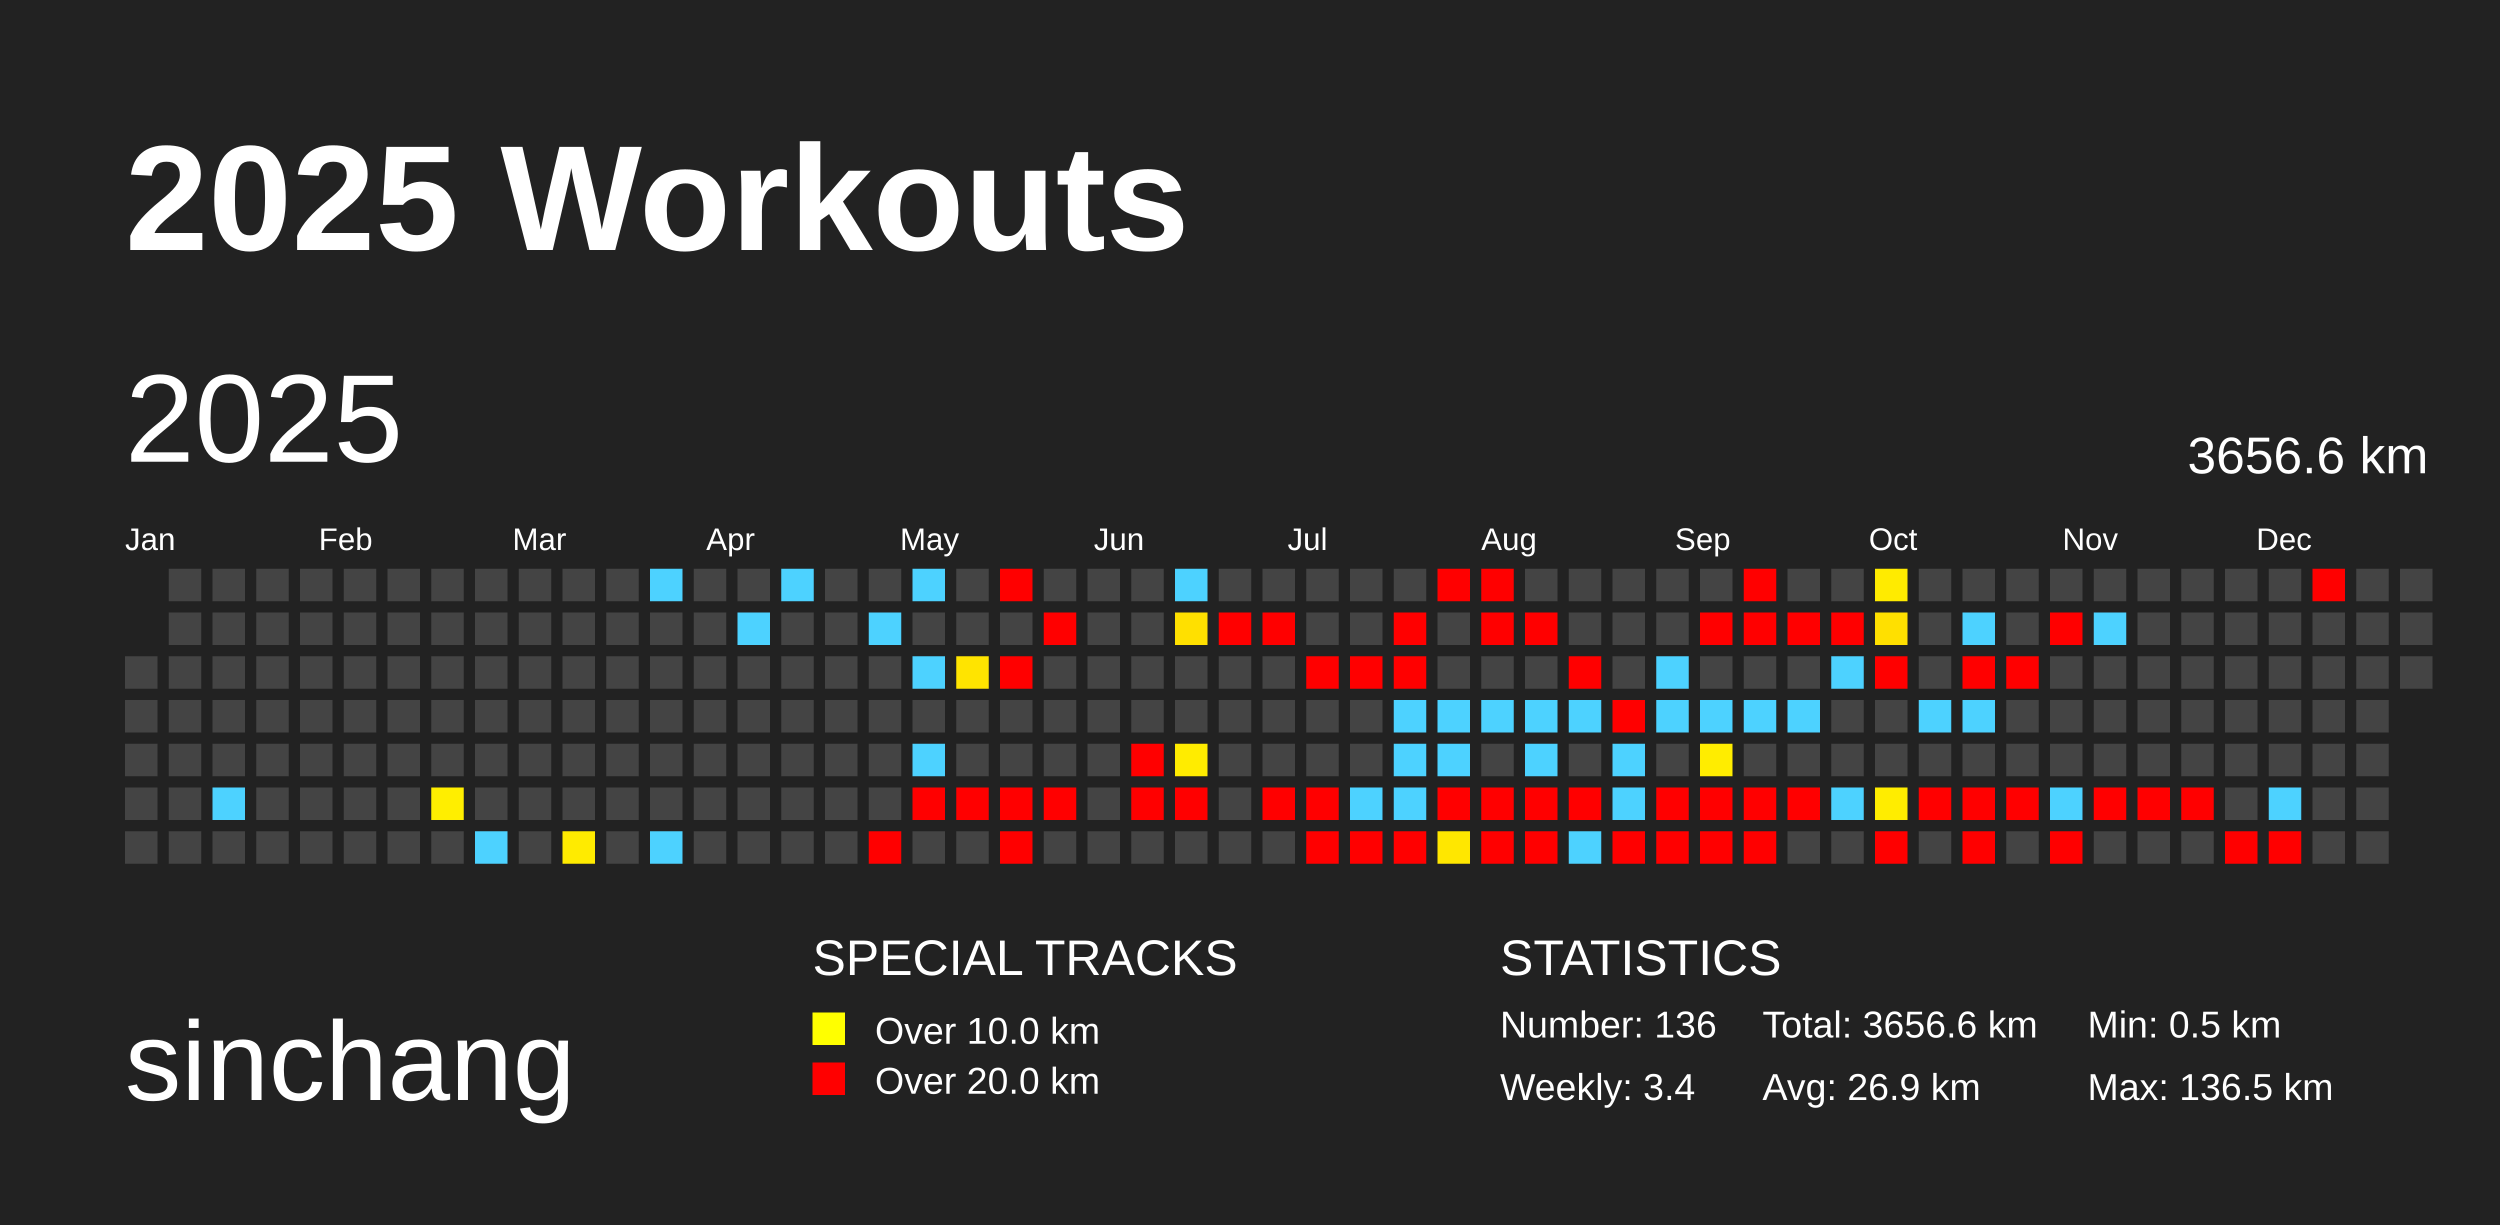
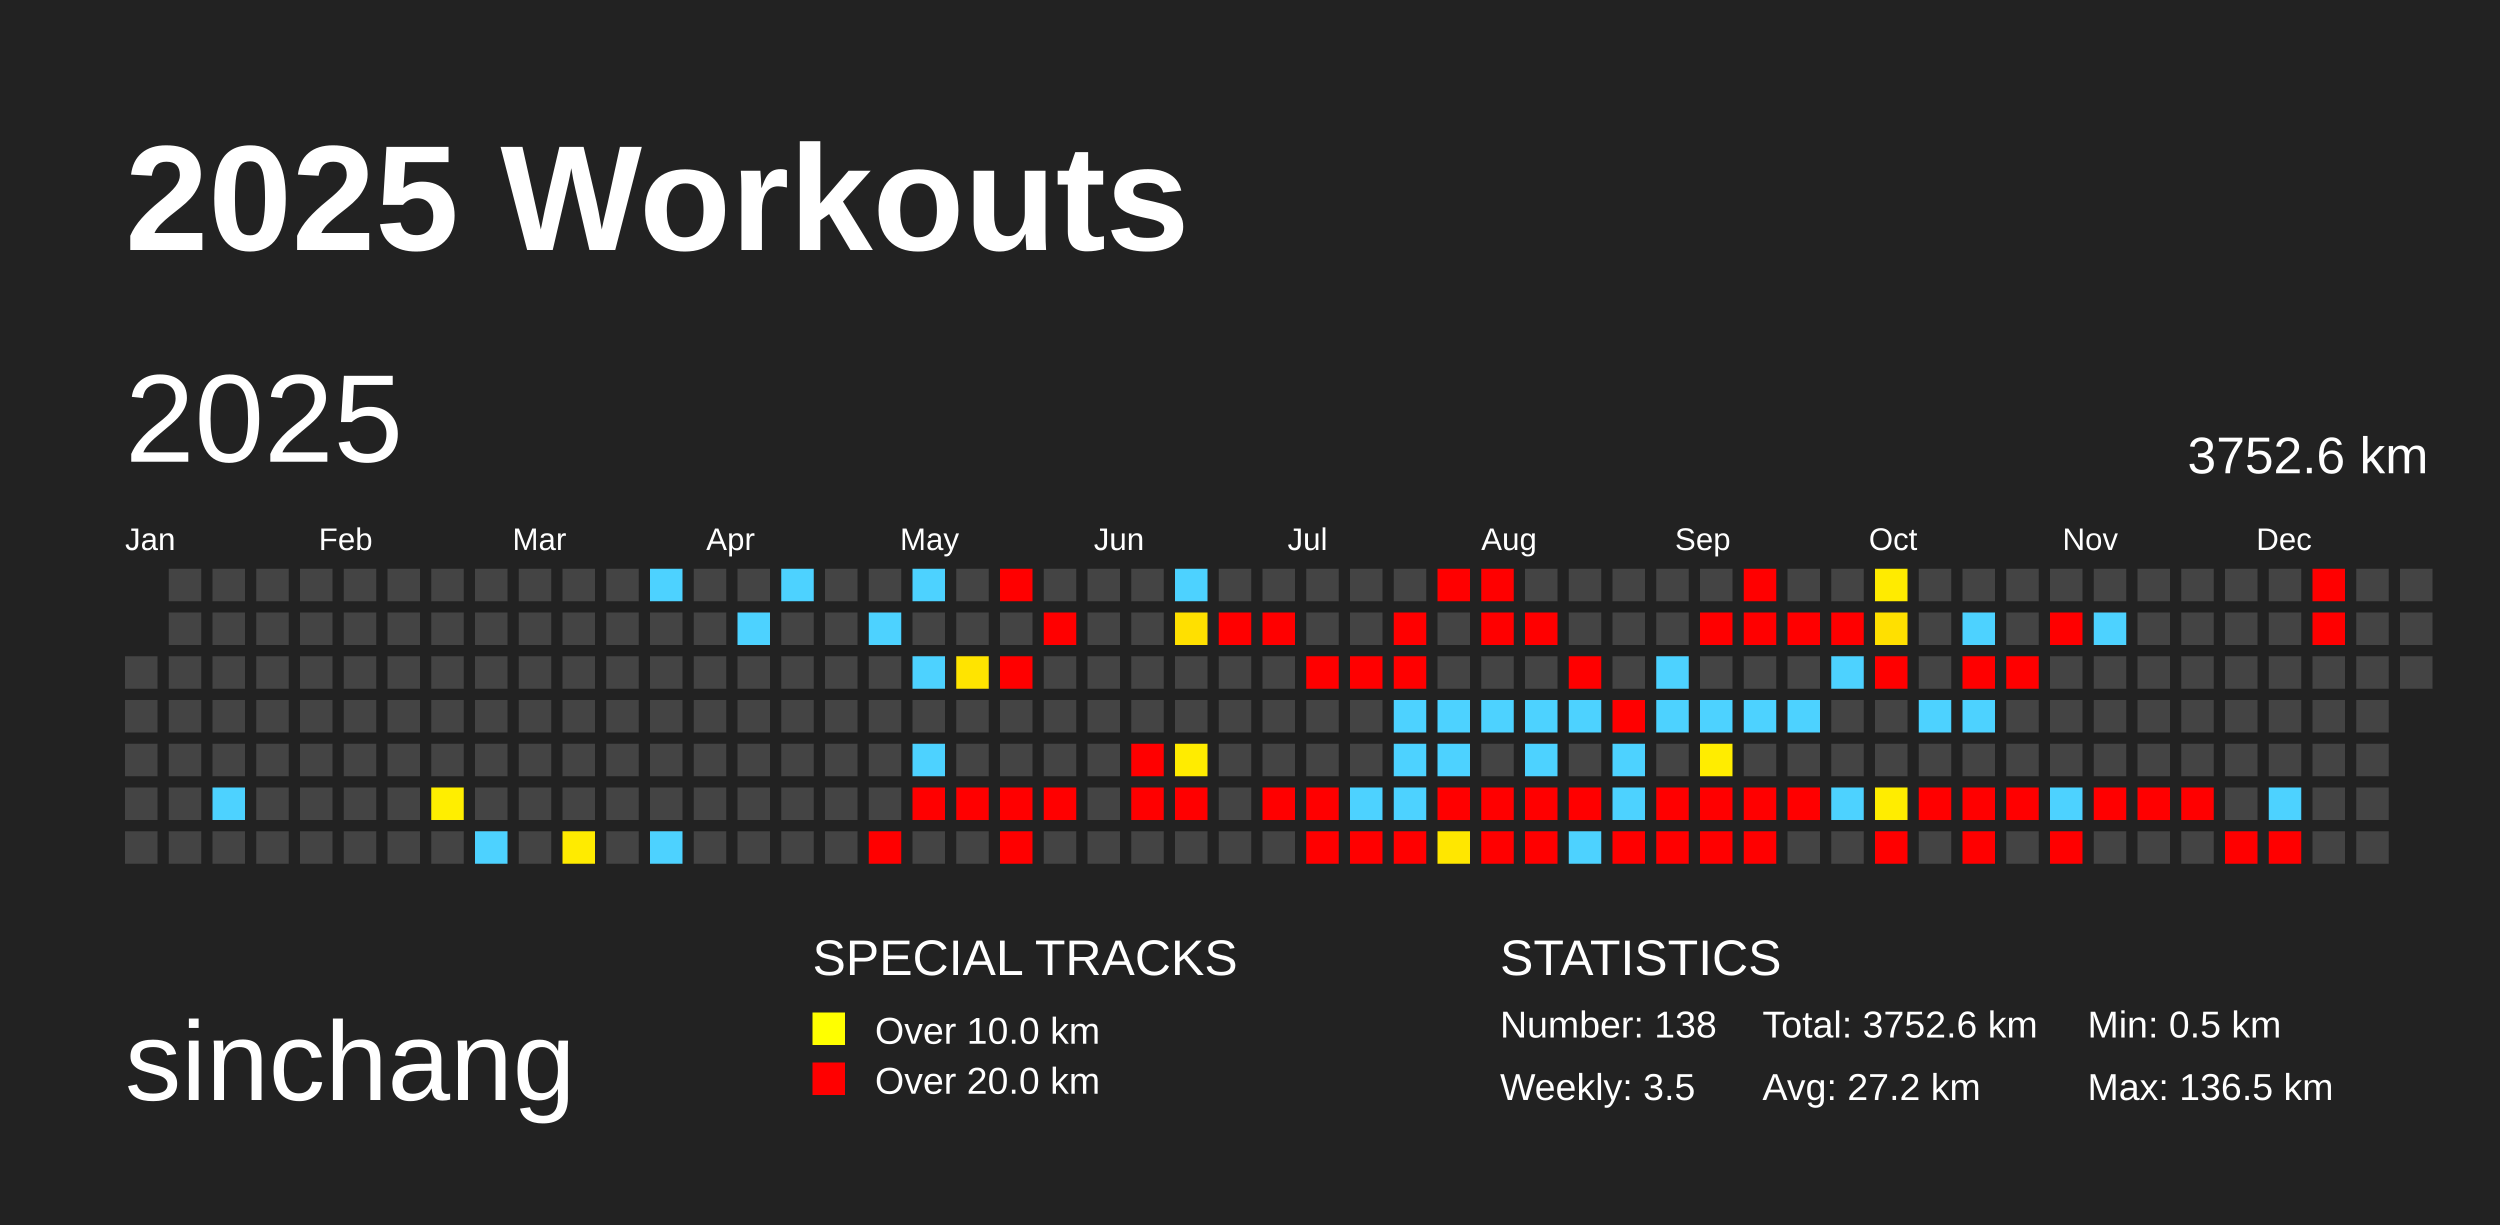
<svg xmlns="http://www.w3.org/2000/svg" baseProfile="full" height="98mm" version="1.1" viewBox="0,0,200,98" width="200mm">
  <defs />
  <rect fill="#222222" height="98" width="200" x="0" y="0" />
  <text fill="#FFFFFF" style="font-size:12px; font-family:Arial; font-weight:bold;" x="10" y="20">2025 Workouts</text>
  <text fill="#FFFFFF" style="font-size:9px; font-family:Arial" x="10" y="88">sinchang</text>
  <text fill="#FFFFFF" style="font-size:4px; font-family:Arial" x="65" y="78">SPECIAL TRACKS</text>
  <rect fill="yellow" height="2.6" width="2.6" x="65" y="81" />
  <text fill="#FFFFFF" style="font-size:3px; font-family:Arial" x="70" y="83.5">Over 10.0 km</text>
  <rect fill="red" height="2.6" width="2.6" x="65" y="85" />
  <text fill="#FFFFFF" style="font-size:3px; font-family:Arial" x="70" y="87.5">Over 20.0 km</text>
  <text fill="#FFFFFF" style="font-size:4px; font-family:Arial" x="120" y="78">STATISTICS</text>
-   <text fill="#FFFFFF" style="font-size:3px; font-family:Arial" x="120" y="83">Number: 136</text>
-   <text fill="#FFFFFF" style="font-size:3px; font-family:Arial" x="120" y="88">Weekly: 3.4</text>
-   <text fill="#FFFFFF" style="font-size:3px; font-family:Arial" x="141" y="83">Total: 3656.6 km</text>
-   <text fill="#FFFFFF" style="font-size:3px; font-family:Arial" x="141" y="88">Avg: 26.9 km</text>
+   <text fill="#FFFFFF" style="font-size:3px; font-family:Arial" x="120" y="83">Number: 138</text>
+   <text fill="#FFFFFF" style="font-size:3px; font-family:Arial" x="120" y="88">Weekly: 3.5</text>
+   <text fill="#FFFFFF" style="font-size:3px; font-family:Arial" x="141" y="83">Total: 3752.6 km</text>
+   <text fill="#FFFFFF" style="font-size:3px; font-family:Arial" x="141" y="88">Avg: 27.2 km</text>
  <text fill="#FFFFFF" style="font-size:3px; font-family:Arial" x="167" y="83">Min: 0.5 km</text>
  <text fill="#FFFFFF" style="font-size:3px; font-family:Arial" x="167" y="88">Max: 136.5 km</text>
  <text dominant-baseline="hanging" fill="#FFFFFF" style="font-size:10.0px; font-family:Arial;" x="10" y="30">2025</text>
-   <text dominant-baseline="hanging" fill="#FFFFFF" style="font-size:4.125px; font-family:Arial;" x="175" y="35">3656.6 km</text>
+   <text dominant-baseline="hanging" fill="#FFFFFF" style="font-size:4.125px; font-family:Arial;" x="175" y="35">3752.6 km</text>
  <text fill="#FFFFFF" style="font-size:2.5px; font-family:Arial" x="10.0" y="44">Jan</text>
  <text fill="#FFFFFF" style="font-size:2.5px; font-family:Arial" x="25.5" y="44">Feb</text>
  <text fill="#FFFFFF" style="font-size:2.5px; font-family:Arial" x="41.0" y="44">Mar</text>
  <text fill="#FFFFFF" style="font-size:2.5px; font-family:Arial" x="56.5" y="44">Apr</text>
  <text fill="#FFFFFF" style="font-size:2.5px; font-family:Arial" x="72.0" y="44">May</text>
  <text fill="#FFFFFF" style="font-size:2.5px; font-family:Arial" x="87.5" y="44">Jun</text>
  <text fill="#FFFFFF" style="font-size:2.5px; font-family:Arial" x="103.0" y="44">Jul</text>
  <text fill="#FFFFFF" style="font-size:2.5px; font-family:Arial" x="118.5" y="44">Aug</text>
  <text fill="#FFFFFF" style="font-size:2.5px; font-family:Arial" x="134.0" y="44">Sep</text>
  <text fill="#FFFFFF" style="font-size:2.5px; font-family:Arial" x="149.5" y="44">Oct</text>
  <text fill="#FFFFFF" style="font-size:2.5px; font-family:Arial" x="165.0" y="44">Nov</text>
  <text fill="#FFFFFF" style="font-size:2.5px; font-family:Arial" x="180.5" y="44">Dec</text>
  <rect fill="#444444" height="2.6" width="2.6" x="10.0" y="52.5" />
  <rect fill="#444444" height="2.6" width="2.6" x="10.0" y="56.0" />
  <rect fill="#444444" height="2.6" width="2.6" x="10.0" y="59.5" />
  <rect fill="#444444" height="2.6" width="2.6" x="10.0" y="63.0" />
  <rect fill="#444444" height="2.6" width="2.6" x="10.0" y="66.5" />
  <rect fill="#444444" height="2.6" width="2.6" x="13.5" y="45.5" />
  <rect fill="#444444" height="2.6" width="2.6" x="13.5" y="49.0" />
  <rect fill="#444444" height="2.6" width="2.6" x="13.5" y="52.5" />
  <rect fill="#444444" height="2.6" width="2.6" x="13.5" y="56.0" />
  <rect fill="#444444" height="2.6" width="2.6" x="13.5" y="59.5" />
  <rect fill="#444444" height="2.6" width="2.6" x="13.5" y="63.0" />
  <rect fill="#444444" height="2.6" width="2.6" x="13.5" y="66.5" />
  <rect fill="#444444" height="2.6" width="2.6" x="17.0" y="45.5" />
  <rect fill="#444444" height="2.6" width="2.6" x="17.0" y="49.0" />
  <rect fill="#444444" height="2.6" width="2.6" x="17.0" y="52.5" />
  <rect fill="#444444" height="2.6" width="2.6" x="17.0" y="56.0" />
  <rect fill="#444444" height="2.6" width="2.6" x="17.0" y="59.5" />
  <rect fill="#4dd2ff" height="2.6" width="2.6" x="17.0" y="63.0" />
  <rect fill="#444444" height="2.6" width="2.6" x="17.0" y="66.5" />
  <rect fill="#444444" height="2.6" width="2.6" x="20.5" y="45.5" />
  <rect fill="#444444" height="2.6" width="2.6" x="20.5" y="49.0" />
  <rect fill="#444444" height="2.6" width="2.6" x="20.5" y="52.5" />
  <rect fill="#444444" height="2.6" width="2.6" x="20.5" y="56.0" />
  <rect fill="#444444" height="2.6" width="2.6" x="20.5" y="59.5" />
  <rect fill="#444444" height="2.6" width="2.6" x="20.5" y="63.0" />
  <rect fill="#444444" height="2.6" width="2.6" x="20.5" y="66.5" />
  <rect fill="#444444" height="2.6" width="2.6" x="24.0" y="45.5" />
  <rect fill="#444444" height="2.6" width="2.6" x="24.0" y="49.0" />
  <rect fill="#444444" height="2.6" width="2.6" x="24.0" y="52.5" />
  <rect fill="#444444" height="2.6" width="2.6" x="24.0" y="56.0" />
  <rect fill="#444444" height="2.6" width="2.6" x="24.0" y="59.5" />
  <rect fill="#444444" height="2.6" width="2.6" x="24.0" y="63.0" />
  <rect fill="#444444" height="2.6" width="2.6" x="24.0" y="66.5" />
  <rect fill="#444444" height="2.6" width="2.6" x="27.5" y="45.5" />
  <rect fill="#444444" height="2.6" width="2.6" x="27.5" y="49.0" />
  <rect fill="#444444" height="2.6" width="2.6" x="27.5" y="52.5" />
  <rect fill="#444444" height="2.6" width="2.6" x="27.5" y="56.0" />
  <rect fill="#444444" height="2.6" width="2.6" x="27.5" y="59.5" />
  <rect fill="#444444" height="2.6" width="2.6" x="27.5" y="63.0" />
  <rect fill="#444444" height="2.6" width="2.6" x="27.5" y="66.5" />
  <rect fill="#444444" height="2.6" width="2.6" x="31.0" y="45.5" />
  <rect fill="#444444" height="2.6" width="2.6" x="31.0" y="49.0" />
  <rect fill="#444444" height="2.6" width="2.6" x="31.0" y="52.5" />
  <rect fill="#444444" height="2.6" width="2.6" x="31.0" y="56.0" />
  <rect fill="#444444" height="2.6" width="2.6" x="31.0" y="59.5" />
  <rect fill="#444444" height="2.6" width="2.6" x="31.0" y="63.0" />
  <rect fill="#444444" height="2.6" width="2.6" x="31.0" y="66.5" />
  <rect fill="#444444" height="2.6" width="2.6" x="34.5" y="45.5" />
  <rect fill="#444444" height="2.6" width="2.6" x="34.5" y="49.0" />
  <rect fill="#444444" height="2.6" width="2.6" x="34.5" y="52.5" />
  <rect fill="#444444" height="2.6" width="2.6" x="34.5" y="56.0" />
  <rect fill="#444444" height="2.6" width="2.6" x="34.5" y="59.5" />
  <rect fill="#ffee00" height="2.6" width="2.6" x="34.5" y="63.0" />
  <rect fill="#444444" height="2.6" width="2.6" x="34.5" y="66.5" />
  <rect fill="#444444" height="2.6" width="2.6" x="38.0" y="45.5" />
  <rect fill="#444444" height="2.6" width="2.6" x="38.0" y="49.0" />
  <rect fill="#444444" height="2.6" width="2.6" x="38.0" y="52.5" />
  <rect fill="#444444" height="2.6" width="2.6" x="38.0" y="56.0" />
  <rect fill="#444444" height="2.6" width="2.6" x="38.0" y="59.5" />
  <rect fill="#444444" height="2.6" width="2.6" x="38.0" y="63.0" />
  <rect fill="#4dd2ff" height="2.6" width="2.6" x="38.0" y="66.5" />
  <rect fill="#444444" height="2.6" width="2.6" x="41.5" y="45.5" />
  <rect fill="#444444" height="2.6" width="2.6" x="41.5" y="49.0" />
  <rect fill="#444444" height="2.6" width="2.6" x="41.5" y="52.5" />
  <rect fill="#444444" height="2.6" width="2.6" x="41.5" y="56.0" />
  <rect fill="#444444" height="2.6" width="2.6" x="41.5" y="59.5" />
  <rect fill="#444444" height="2.6" width="2.6" x="41.5" y="63.0" />
  <rect fill="#444444" height="2.6" width="2.6" x="41.5" y="66.5" />
  <rect fill="#444444" height="2.6" width="2.6" x="45.0" y="45.5" />
  <rect fill="#444444" height="2.6" width="2.6" x="45.0" y="49.0" />
  <rect fill="#444444" height="2.6" width="2.6" x="45.0" y="52.5" />
  <rect fill="#444444" height="2.6" width="2.6" x="45.0" y="56.0" />
  <rect fill="#444444" height="2.6" width="2.6" x="45.0" y="59.5" />
  <rect fill="#444444" height="2.6" width="2.6" x="45.0" y="63.0" />
  <rect fill="#ffeb00" height="2.6" width="2.6" x="45.0" y="66.5" />
  <rect fill="#444444" height="2.6" width="2.6" x="48.5" y="45.5" />
  <rect fill="#444444" height="2.6" width="2.6" x="48.5" y="49.0" />
  <rect fill="#444444" height="2.6" width="2.6" x="48.5" y="52.5" />
  <rect fill="#444444" height="2.6" width="2.6" x="48.5" y="56.0" />
  <rect fill="#444444" height="2.6" width="2.6" x="48.5" y="59.5" />
  <rect fill="#444444" height="2.6" width="2.6" x="48.5" y="63.0" />
  <rect fill="#444444" height="2.6" width="2.6" x="48.5" y="66.5" />
  <rect fill="#4dd2ff" height="2.6" width="2.6" x="52.0" y="45.5" />
  <rect fill="#444444" height="2.6" width="2.6" x="52.0" y="49.0" />
  <rect fill="#444444" height="2.6" width="2.6" x="52.0" y="52.5" />
  <rect fill="#444444" height="2.6" width="2.6" x="52.0" y="56.0" />
  <rect fill="#444444" height="2.6" width="2.6" x="52.0" y="59.5" />
  <rect fill="#444444" height="2.6" width="2.6" x="52.0" y="63.0" />
  <rect fill="#4dd2ff" height="2.6" width="2.6" x="52.0" y="66.5" />
  <rect fill="#444444" height="2.6" width="2.6" x="55.5" y="45.5" />
  <rect fill="#444444" height="2.6" width="2.6" x="55.5" y="49.0" />
  <rect fill="#444444" height="2.6" width="2.6" x="55.5" y="52.5" />
  <rect fill="#444444" height="2.6" width="2.6" x="55.5" y="56.0" />
  <rect fill="#444444" height="2.6" width="2.6" x="55.5" y="59.5" />
  <rect fill="#444444" height="2.6" width="2.6" x="55.5" y="63.0" />
  <rect fill="#444444" height="2.6" width="2.6" x="55.5" y="66.5" />
  <rect fill="#444444" height="2.6" width="2.6" x="59.0" y="45.5" />
  <rect fill="#4dd2ff" height="2.6" width="2.6" x="59.0" y="49.0" />
  <rect fill="#444444" height="2.6" width="2.6" x="59.0" y="52.5" />
  <rect fill="#444444" height="2.6" width="2.6" x="59.0" y="56.0" />
  <rect fill="#444444" height="2.6" width="2.6" x="59.0" y="59.5" />
  <rect fill="#444444" height="2.6" width="2.6" x="59.0" y="63.0" />
  <rect fill="#444444" height="2.6" width="2.6" x="59.0" y="66.5" />
  <rect fill="#4dd2ff" height="2.6" width="2.6" x="62.5" y="45.5" />
  <rect fill="#444444" height="2.6" width="2.6" x="62.5" y="49.0" />
  <rect fill="#444444" height="2.6" width="2.6" x="62.5" y="52.5" />
  <rect fill="#444444" height="2.6" width="2.6" x="62.5" y="56.0" />
  <rect fill="#444444" height="2.6" width="2.6" x="62.5" y="59.5" />
  <rect fill="#444444" height="2.6" width="2.6" x="62.5" y="63.0" />
  <rect fill="#444444" height="2.6" width="2.6" x="62.5" y="66.5" />
  <rect fill="#444444" height="2.6" width="2.6" x="66.0" y="45.5" />
  <rect fill="#444444" height="2.6" width="2.6" x="66.0" y="49.0" />
  <rect fill="#444444" height="2.6" width="2.6" x="66.0" y="52.5" />
  <rect fill="#444444" height="2.6" width="2.6" x="66.0" y="56.0" />
  <rect fill="#444444" height="2.6" width="2.6" x="66.0" y="59.5" />
  <rect fill="#444444" height="2.6" width="2.6" x="66.0" y="63.0" />
  <rect fill="#444444" height="2.6" width="2.6" x="66.0" y="66.5" />
  <rect fill="#444444" height="2.6" width="2.6" x="69.5" y="45.5" />
  <rect fill="#4dd2ff" height="2.6" width="2.6" x="69.5" y="49.0" />
  <rect fill="#444444" height="2.6" width="2.6" x="69.5" y="52.5" />
  <rect fill="#444444" height="2.6" width="2.6" x="69.5" y="56.0" />
  <rect fill="#444444" height="2.6" width="2.6" x="69.5" y="59.5" />
  <rect fill="#444444" height="2.6" width="2.6" x="69.5" y="63.0" />
  <rect fill="red" height="2.6" width="2.6" x="69.5" y="66.5" />
  <rect fill="#4dd2ff" height="2.6" width="2.6" x="73.0" y="45.5" />
  <rect fill="#444444" height="2.6" width="2.6" x="73.0" y="49.0" />
  <rect fill="#4dd2ff" height="2.6" width="2.6" x="73.0" y="52.5" />
  <rect fill="#444444" height="2.6" width="2.6" x="73.0" y="56.0" />
  <rect fill="#4dd2ff" height="2.6" width="2.6" x="73.0" y="59.5" />
  <rect fill="red" height="2.6" width="2.6" x="73.0" y="63.0" />
  <rect fill="#444444" height="2.6" width="2.6" x="73.0" y="66.5" />
  <rect fill="#444444" height="2.6" width="2.6" x="76.5" y="45.5" />
  <rect fill="#444444" height="2.6" width="2.6" x="76.5" y="49.0" />
  <rect fill="#ffe400" height="2.6" width="2.6" x="76.5" y="52.5" />
  <rect fill="#444444" height="2.6" width="2.6" x="76.5" y="56.0" />
  <rect fill="#444444" height="2.6" width="2.6" x="76.5" y="59.5" />
  <rect fill="red" height="2.6" width="2.6" x="76.5" y="63.0" />
  <rect fill="#444444" height="2.6" width="2.6" x="76.5" y="66.5" />
  <rect fill="red" height="2.6" width="2.6" x="80.0" y="45.5" />
  <rect fill="#444444" height="2.6" width="2.6" x="80.0" y="49.0" />
  <rect fill="red" height="2.6" width="2.6" x="80.0" y="52.5" />
  <rect fill="#444444" height="2.6" width="2.6" x="80.0" y="56.0" />
  <rect fill="#444444" height="2.6" width="2.6" x="80.0" y="59.5" />
  <rect fill="red" height="2.6" width="2.6" x="80.0" y="63.0" />
  <rect fill="red" height="2.6" width="2.6" x="80.0" y="66.5" />
  <rect fill="#444444" height="2.6" width="2.6" x="83.5" y="45.5" />
  <rect fill="red" height="2.6" width="2.6" x="83.5" y="49.0" />
  <rect fill="#444444" height="2.6" width="2.6" x="83.5" y="52.5" />
  <rect fill="#444444" height="2.6" width="2.6" x="83.5" y="56.0" />
  <rect fill="#444444" height="2.6" width="2.6" x="83.5" y="59.5" />
  <rect fill="red" height="2.6" width="2.6" x="83.5" y="63.0" />
  <rect fill="#444444" height="2.6" width="2.6" x="83.5" y="66.5" />
  <rect fill="#444444" height="2.6" width="2.6" x="87.0" y="45.5" />
  <rect fill="#444444" height="2.6" width="2.6" x="87.0" y="49.0" />
  <rect fill="#444444" height="2.6" width="2.6" x="87.0" y="52.5" />
  <rect fill="#444444" height="2.6" width="2.6" x="87.0" y="56.0" />
  <rect fill="#444444" height="2.6" width="2.6" x="87.0" y="59.5" />
  <rect fill="#444444" height="2.6" width="2.6" x="87.0" y="63.0" />
  <rect fill="#444444" height="2.6" width="2.6" x="87.0" y="66.5" />
  <rect fill="#444444" height="2.6" width="2.6" x="90.5" y="45.5" />
  <rect fill="#444444" height="2.6" width="2.6" x="90.5" y="49.0" />
  <rect fill="#444444" height="2.6" width="2.6" x="90.5" y="52.5" />
  <rect fill="#444444" height="2.6" width="2.6" x="90.5" y="56.0" />
  <rect fill="red" height="2.6" width="2.6" x="90.5" y="59.5" />
  <rect fill="red" height="2.6" width="2.6" x="90.5" y="63.0" />
  <rect fill="#444444" height="2.6" width="2.6" x="90.5" y="66.5" />
  <rect fill="#4dd2ff" height="2.6" width="2.6" x="94.0" y="45.5" />
  <rect fill="#ffe000" height="2.6" width="2.6" x="94.0" y="49.0" />
  <rect fill="#444444" height="2.6" width="2.6" x="94.0" y="52.5" />
  <rect fill="#444444" height="2.6" width="2.6" x="94.0" y="56.0" />
  <rect fill="#ffec00" height="2.6" width="2.6" x="94.0" y="59.5" />
  <rect fill="red" height="2.6" width="2.6" x="94.0" y="63.0" />
  <rect fill="#444444" height="2.6" width="2.6" x="94.0" y="66.5" />
  <rect fill="#444444" height="2.6" width="2.6" x="97.5" y="45.5" />
  <rect fill="red" height="2.6" width="2.6" x="97.5" y="49.0" />
  <rect fill="#444444" height="2.6" width="2.6" x="97.5" y="52.5" />
  <rect fill="#444444" height="2.6" width="2.6" x="97.5" y="56.0" />
  <rect fill="#444444" height="2.6" width="2.6" x="97.5" y="59.5" />
  <rect fill="#444444" height="2.6" width="2.6" x="97.5" y="63.0" />
  <rect fill="#444444" height="2.6" width="2.6" x="97.5" y="66.5" />
  <rect fill="#444444" height="2.6" width="2.6" x="101.0" y="45.5" />
  <rect fill="red" height="2.6" width="2.6" x="101.0" y="49.0" />
  <rect fill="#444444" height="2.6" width="2.6" x="101.0" y="52.5" />
  <rect fill="#444444" height="2.6" width="2.6" x="101.0" y="56.0" />
  <rect fill="#444444" height="2.6" width="2.6" x="101.0" y="59.5" />
  <rect fill="red" height="2.6" width="2.6" x="101.0" y="63.0" />
  <rect fill="#444444" height="2.6" width="2.6" x="101.0" y="66.5" />
  <rect fill="#444444" height="2.6" width="2.6" x="104.5" y="45.5" />
  <rect fill="#444444" height="2.6" width="2.6" x="104.5" y="49.0" />
  <rect fill="red" height="2.6" width="2.6" x="104.5" y="52.5" />
  <rect fill="#444444" height="2.6" width="2.6" x="104.5" y="56.0" />
  <rect fill="#444444" height="2.6" width="2.6" x="104.5" y="59.5" />
  <rect fill="red" height="2.6" width="2.6" x="104.5" y="63.0" />
  <rect fill="red" height="2.6" width="2.6" x="104.5" y="66.5" />
  <rect fill="#444444" height="2.6" width="2.6" x="108.0" y="45.5" />
  <rect fill="#444444" height="2.6" width="2.6" x="108.0" y="49.0" />
  <rect fill="red" height="2.6" width="2.6" x="108.0" y="52.5" />
  <rect fill="#444444" height="2.6" width="2.6" x="108.0" y="56.0" />
  <rect fill="#444444" height="2.6" width="2.6" x="108.0" y="59.5" />
  <rect fill="#4dd2ff" height="2.6" width="2.6" x="108.0" y="63.0" />
  <rect fill="red" height="2.6" width="2.6" x="108.0" y="66.5" />
  <rect fill="#444444" height="2.6" width="2.6" x="111.5" y="45.5" />
  <rect fill="red" height="2.6" width="2.6" x="111.5" y="49.0" />
  <rect fill="red" height="2.6" width="2.6" x="111.5" y="52.5" />
  <rect fill="#4dd2ff" height="2.6" width="2.6" x="111.5" y="56.0" />
  <rect fill="#4dd2ff" height="2.6" width="2.6" x="111.5" y="59.5" />
  <rect fill="#4dd2ff" height="2.6" width="2.6" x="111.5" y="63.0" />
  <rect fill="red" height="2.6" width="2.6" x="111.5" y="66.5" />
  <rect fill="red" height="2.6" width="2.6" x="115.0" y="45.5" />
  <rect fill="#444444" height="2.6" width="2.6" x="115.0" y="49.0" />
  <rect fill="#444444" height="2.6" width="2.6" x="115.0" y="52.5" />
  <rect fill="#4dd2ff" height="2.6" width="2.6" x="115.0" y="56.0" />
  <rect fill="#4dd2ff" height="2.6" width="2.6" x="115.0" y="59.5" />
  <rect fill="red" height="2.6" width="2.6" x="115.0" y="63.0" />
  <rect fill="#ffe700" height="2.6" width="2.6" x="115.0" y="66.5" />
  <rect fill="red" height="2.6" width="2.6" x="118.5" y="45.5" />
  <rect fill="red" height="2.6" width="2.6" x="118.5" y="49.0" />
  <rect fill="#444444" height="2.6" width="2.6" x="118.5" y="52.5" />
  <rect fill="#4dd2ff" height="2.6" width="2.6" x="118.5" y="56.0" />
  <rect fill="#444444" height="2.6" width="2.6" x="118.5" y="59.5" />
  <rect fill="red" height="2.6" width="2.6" x="118.5" y="63.0" />
  <rect fill="red" height="2.6" width="2.6" x="118.5" y="66.5" />
  <rect fill="#444444" height="2.6" width="2.6" x="122.0" y="45.5" />
  <rect fill="red" height="2.6" width="2.6" x="122.0" y="49.0" />
  <rect fill="#444444" height="2.6" width="2.6" x="122.0" y="52.5" />
  <rect fill="#4dd2ff" height="2.6" width="2.6" x="122.0" y="56.0" />
  <rect fill="#4dd2ff" height="2.6" width="2.6" x="122.0" y="59.5" />
  <rect fill="red" height="2.6" width="2.6" x="122.0" y="63.0" />
  <rect fill="red" height="2.6" width="2.6" x="122.0" y="66.5" />
  <rect fill="#444444" height="2.6" width="2.6" x="125.5" y="45.5" />
  <rect fill="#444444" height="2.6" width="2.6" x="125.5" y="49.0" />
  <rect fill="red" height="2.6" width="2.6" x="125.5" y="52.5" />
  <rect fill="#4dd2ff" height="2.6" width="2.6" x="125.5" y="56.0" />
  <rect fill="#444444" height="2.6" width="2.6" x="125.5" y="59.5" />
  <rect fill="red" height="2.6" width="2.6" x="125.5" y="63.0" />
  <rect fill="#4dd2ff" height="2.6" width="2.6" x="125.5" y="66.5" />
  <rect fill="#444444" height="2.6" width="2.6" x="129.0" y="45.5" />
  <rect fill="#444444" height="2.6" width="2.6" x="129.0" y="49.0" />
  <rect fill="#444444" height="2.6" width="2.6" x="129.0" y="52.5" />
  <rect fill="red" height="2.6" width="2.6" x="129.0" y="56.0" />
  <rect fill="#4dd2ff" height="2.6" width="2.6" x="129.0" y="59.5" />
  <rect fill="#4dd2ff" height="2.6" width="2.6" x="129.0" y="63.0" />
  <rect fill="red" height="2.6" width="2.6" x="129.0" y="66.5" />
  <rect fill="#444444" height="2.6" width="2.6" x="132.5" y="45.5" />
  <rect fill="#444444" height="2.6" width="2.6" x="132.5" y="49.0" />
  <rect fill="#4dd2ff" height="2.6" width="2.6" x="132.5" y="52.5" />
  <rect fill="#4dd2ff" height="2.6" width="2.6" x="132.5" y="56.0" />
  <rect fill="#444444" height="2.6" width="2.6" x="132.5" y="59.5" />
  <rect fill="red" height="2.6" width="2.6" x="132.5" y="63.0" />
  <rect fill="red" height="2.6" width="2.6" x="132.5" y="66.5" />
  <rect fill="#444444" height="2.6" width="2.6" x="136.0" y="45.5" />
  <rect fill="red" height="2.6" width="2.6" x="136.0" y="49.0" />
  <rect fill="#444444" height="2.6" width="2.6" x="136.0" y="52.5" />
  <rect fill="#4dd2ff" height="2.6" width="2.6" x="136.0" y="56.0" />
  <rect fill="#ffed00" height="2.6" width="2.6" x="136.0" y="59.5" />
  <rect fill="red" height="2.6" width="2.6" x="136.0" y="63.0" />
  <rect fill="red" height="2.6" width="2.6" x="136.0" y="66.5" />
  <rect fill="red" height="2.6" width="2.6" x="139.5" y="45.5" />
  <rect fill="red" height="2.6" width="2.6" x="139.5" y="49.0" />
  <rect fill="#444444" height="2.6" width="2.6" x="139.5" y="52.5" />
  <rect fill="#4dd2ff" height="2.6" width="2.6" x="139.5" y="56.0" />
  <rect fill="#444444" height="2.6" width="2.6" x="139.5" y="59.5" />
  <rect fill="red" height="2.6" width="2.6" x="139.5" y="63.0" />
  <rect fill="red" height="2.6" width="2.6" x="139.5" y="66.5" />
  <rect fill="#444444" height="2.6" width="2.6" x="143.0" y="45.5" />
  <rect fill="red" height="2.6" width="2.6" x="143.0" y="49.0" />
  <rect fill="#444444" height="2.6" width="2.6" x="143.0" y="52.5" />
  <rect fill="#4dd2ff" height="2.6" width="2.6" x="143.0" y="56.0" />
  <rect fill="#444444" height="2.6" width="2.6" x="143.0" y="59.5" />
  <rect fill="red" height="2.6" width="2.6" x="143.0" y="63.0" />
  <rect fill="#444444" height="2.6" width="2.6" x="143.0" y="66.5" />
  <rect fill="#444444" height="2.6" width="2.6" x="146.5" y="45.5" />
  <rect fill="red" height="2.6" width="2.6" x="146.5" y="49.0" />
  <rect fill="#4dd2ff" height="2.6" width="2.6" x="146.5" y="52.5" />
  <rect fill="#444444" height="2.6" width="2.6" x="146.5" y="56.0" />
  <rect fill="#444444" height="2.6" width="2.6" x="146.5" y="59.5" />
  <rect fill="#4dd2ff" height="2.6" width="2.6" x="146.5" y="63.0" />
  <rect fill="#444444" height="2.6" width="2.6" x="146.5" y="66.5" />
  <rect fill="#ffeb00" height="2.6" width="2.6" x="150.0" y="45.5" />
  <rect fill="#ffe000" height="2.6" width="2.6" x="150.0" y="49.0" />
  <rect fill="red" height="2.6" width="2.6" x="150.0" y="52.5" />
  <rect fill="#444444" height="2.6" width="2.6" x="150.0" y="56.0" />
  <rect fill="#444444" height="2.6" width="2.6" x="150.0" y="59.5" />
  <rect fill="#ffed00" height="2.6" width="2.6" x="150.0" y="63.0" />
  <rect fill="red" height="2.6" width="2.6" x="150.0" y="66.5" />
  <rect fill="#444444" height="2.6" width="2.6" x="153.5" y="45.5" />
  <rect fill="#444444" height="2.6" width="2.6" x="153.5" y="49.0" />
  <rect fill="#444444" height="2.6" width="2.6" x="153.5" y="52.5" />
  <rect fill="#4dd2ff" height="2.6" width="2.6" x="153.5" y="56.0" />
  <rect fill="#444444" height="2.6" width="2.6" x="153.5" y="59.5" />
  <rect fill="red" height="2.6" width="2.6" x="153.5" y="63.0" />
  <rect fill="#444444" height="2.6" width="2.6" x="153.5" y="66.5" />
  <rect fill="#444444" height="2.6" width="2.6" x="157.0" y="45.5" />
  <rect fill="#4dd2ff" height="2.6" width="2.6" x="157.0" y="49.0" />
  <rect fill="red" height="2.6" width="2.6" x="157.0" y="52.5" />
  <rect fill="#4dd2ff" height="2.6" width="2.6" x="157.0" y="56.0" />
  <rect fill="#444444" height="2.6" width="2.6" x="157.0" y="59.5" />
  <rect fill="red" height="2.6" width="2.6" x="157.0" y="63.0" />
  <rect fill="red" height="2.6" width="2.6" x="157.0" y="66.5" />
  <rect fill="#444444" height="2.6" width="2.6" x="160.5" y="45.5" />
  <rect fill="#444444" height="2.6" width="2.6" x="160.5" y="49.0" />
  <rect fill="red" height="2.6" width="2.6" x="160.5" y="52.5" />
  <rect fill="#444444" height="2.6" width="2.6" x="160.5" y="56.0" />
  <rect fill="#444444" height="2.6" width="2.6" x="160.5" y="59.5" />
  <rect fill="red" height="2.6" width="2.6" x="160.5" y="63.0" />
  <rect fill="#444444" height="2.6" width="2.6" x="160.5" y="66.5" />
  <rect fill="#444444" height="2.6" width="2.6" x="164.0" y="45.5" />
  <rect fill="red" height="2.6" width="2.6" x="164.0" y="49.0" />
  <rect fill="#444444" height="2.6" width="2.6" x="164.0" y="52.5" />
  <rect fill="#444444" height="2.6" width="2.6" x="164.0" y="56.0" />
  <rect fill="#444444" height="2.6" width="2.6" x="164.0" y="59.5" />
  <rect fill="#4dd2ff" height="2.6" width="2.6" x="164.0" y="63.0" />
  <rect fill="red" height="2.6" width="2.6" x="164.0" y="66.5" />
  <rect fill="#444444" height="2.6" width="2.6" x="167.5" y="45.5" />
  <rect fill="#4dd2ff" height="2.6" width="2.6" x="167.5" y="49.0" />
  <rect fill="#444444" height="2.6" width="2.6" x="167.5" y="52.5" />
  <rect fill="#444444" height="2.6" width="2.6" x="167.5" y="56.0" />
  <rect fill="#444444" height="2.6" width="2.6" x="167.5" y="59.5" />
  <rect fill="red" height="2.6" width="2.6" x="167.5" y="63.0" />
  <rect fill="#444444" height="2.6" width="2.6" x="167.5" y="66.5" />
  <rect fill="#444444" height="2.6" width="2.6" x="171.0" y="45.5" />
  <rect fill="#444444" height="2.6" width="2.6" x="171.0" y="49.0" />
  <rect fill="#444444" height="2.6" width="2.6" x="171.0" y="52.5" />
  <rect fill="#444444" height="2.6" width="2.6" x="171.0" y="56.0" />
  <rect fill="#444444" height="2.6" width="2.6" x="171.0" y="59.5" />
  <rect fill="red" height="2.6" width="2.6" x="171.0" y="63.0" />
  <rect fill="#444444" height="2.6" width="2.6" x="171.0" y="66.5" />
  <rect fill="#444444" height="2.6" width="2.6" x="174.5" y="45.5" />
  <rect fill="#444444" height="2.6" width="2.6" x="174.5" y="49.0" />
  <rect fill="#444444" height="2.6" width="2.6" x="174.5" y="52.5" />
  <rect fill="#444444" height="2.6" width="2.6" x="174.5" y="56.0" />
  <rect fill="#444444" height="2.6" width="2.6" x="174.5" y="59.5" />
  <rect fill="red" height="2.6" width="2.6" x="174.5" y="63.0" />
  <rect fill="#444444" height="2.6" width="2.6" x="174.5" y="66.5" />
  <rect fill="#444444" height="2.6" width="2.6" x="178.0" y="45.5" />
  <rect fill="#444444" height="2.6" width="2.6" x="178.0" y="49.0" />
  <rect fill="#444444" height="2.6" width="2.6" x="178.0" y="52.5" />
  <rect fill="#444444" height="2.6" width="2.6" x="178.0" y="56.0" />
  <rect fill="#444444" height="2.6" width="2.6" x="178.0" y="59.5" />
  <rect fill="#444444" height="2.6" width="2.6" x="178.0" y="63.0" />
  <rect fill="red" height="2.6" width="2.6" x="178.0" y="66.5" />
  <rect fill="#444444" height="2.6" width="2.6" x="181.5" y="45.5" />
  <rect fill="#444444" height="2.6" width="2.6" x="181.5" y="49.0" />
  <rect fill="#444444" height="2.6" width="2.6" x="181.5" y="52.5" />
  <rect fill="#444444" height="2.6" width="2.6" x="181.5" y="56.0" />
  <rect fill="#444444" height="2.6" width="2.6" x="181.5" y="59.5" />
  <rect fill="#4dd2ff" height="2.6" width="2.6" x="181.5" y="63.0" />
  <rect fill="red" height="2.6" width="2.6" x="181.5" y="66.5" />
  <rect fill="red" height="2.6" width="2.6" x="185.0" y="45.5" />
-   <rect fill="#444444" height="2.6" width="2.6" x="185.0" y="49.0" />
+   <rect fill="red" height="2.6" width="2.6" x="185.0" y="49.0" />
  <rect fill="#444444" height="2.6" width="2.6" x="185.0" y="52.5" />
  <rect fill="#444444" height="2.6" width="2.6" x="185.0" y="56.0" />
  <rect fill="#444444" height="2.6" width="2.6" x="185.0" y="59.5" />
  <rect fill="#444444" height="2.6" width="2.6" x="185.0" y="63.0" />
  <rect fill="#444444" height="2.6" width="2.6" x="185.0" y="66.5" />
  <rect fill="#444444" height="2.6" width="2.6" x="188.5" y="45.5" />
  <rect fill="#444444" height="2.6" width="2.6" x="188.5" y="49.0" />
  <rect fill="#444444" height="2.6" width="2.6" x="188.5" y="52.5" />
  <rect fill="#444444" height="2.6" width="2.6" x="188.5" y="56.0" />
  <rect fill="#444444" height="2.6" width="2.6" x="188.5" y="59.5" />
  <rect fill="#444444" height="2.6" width="2.6" x="188.5" y="63.0" />
  <rect fill="#444444" height="2.6" width="2.6" x="188.5" y="66.5" />
  <rect fill="#444444" height="2.6" width="2.6" x="192.0" y="45.5" />
  <rect fill="#444444" height="2.6" width="2.6" x="192.0" y="49.0" />
  <rect fill="#444444" height="2.6" width="2.6" x="192.0" y="52.5" />
</svg>
